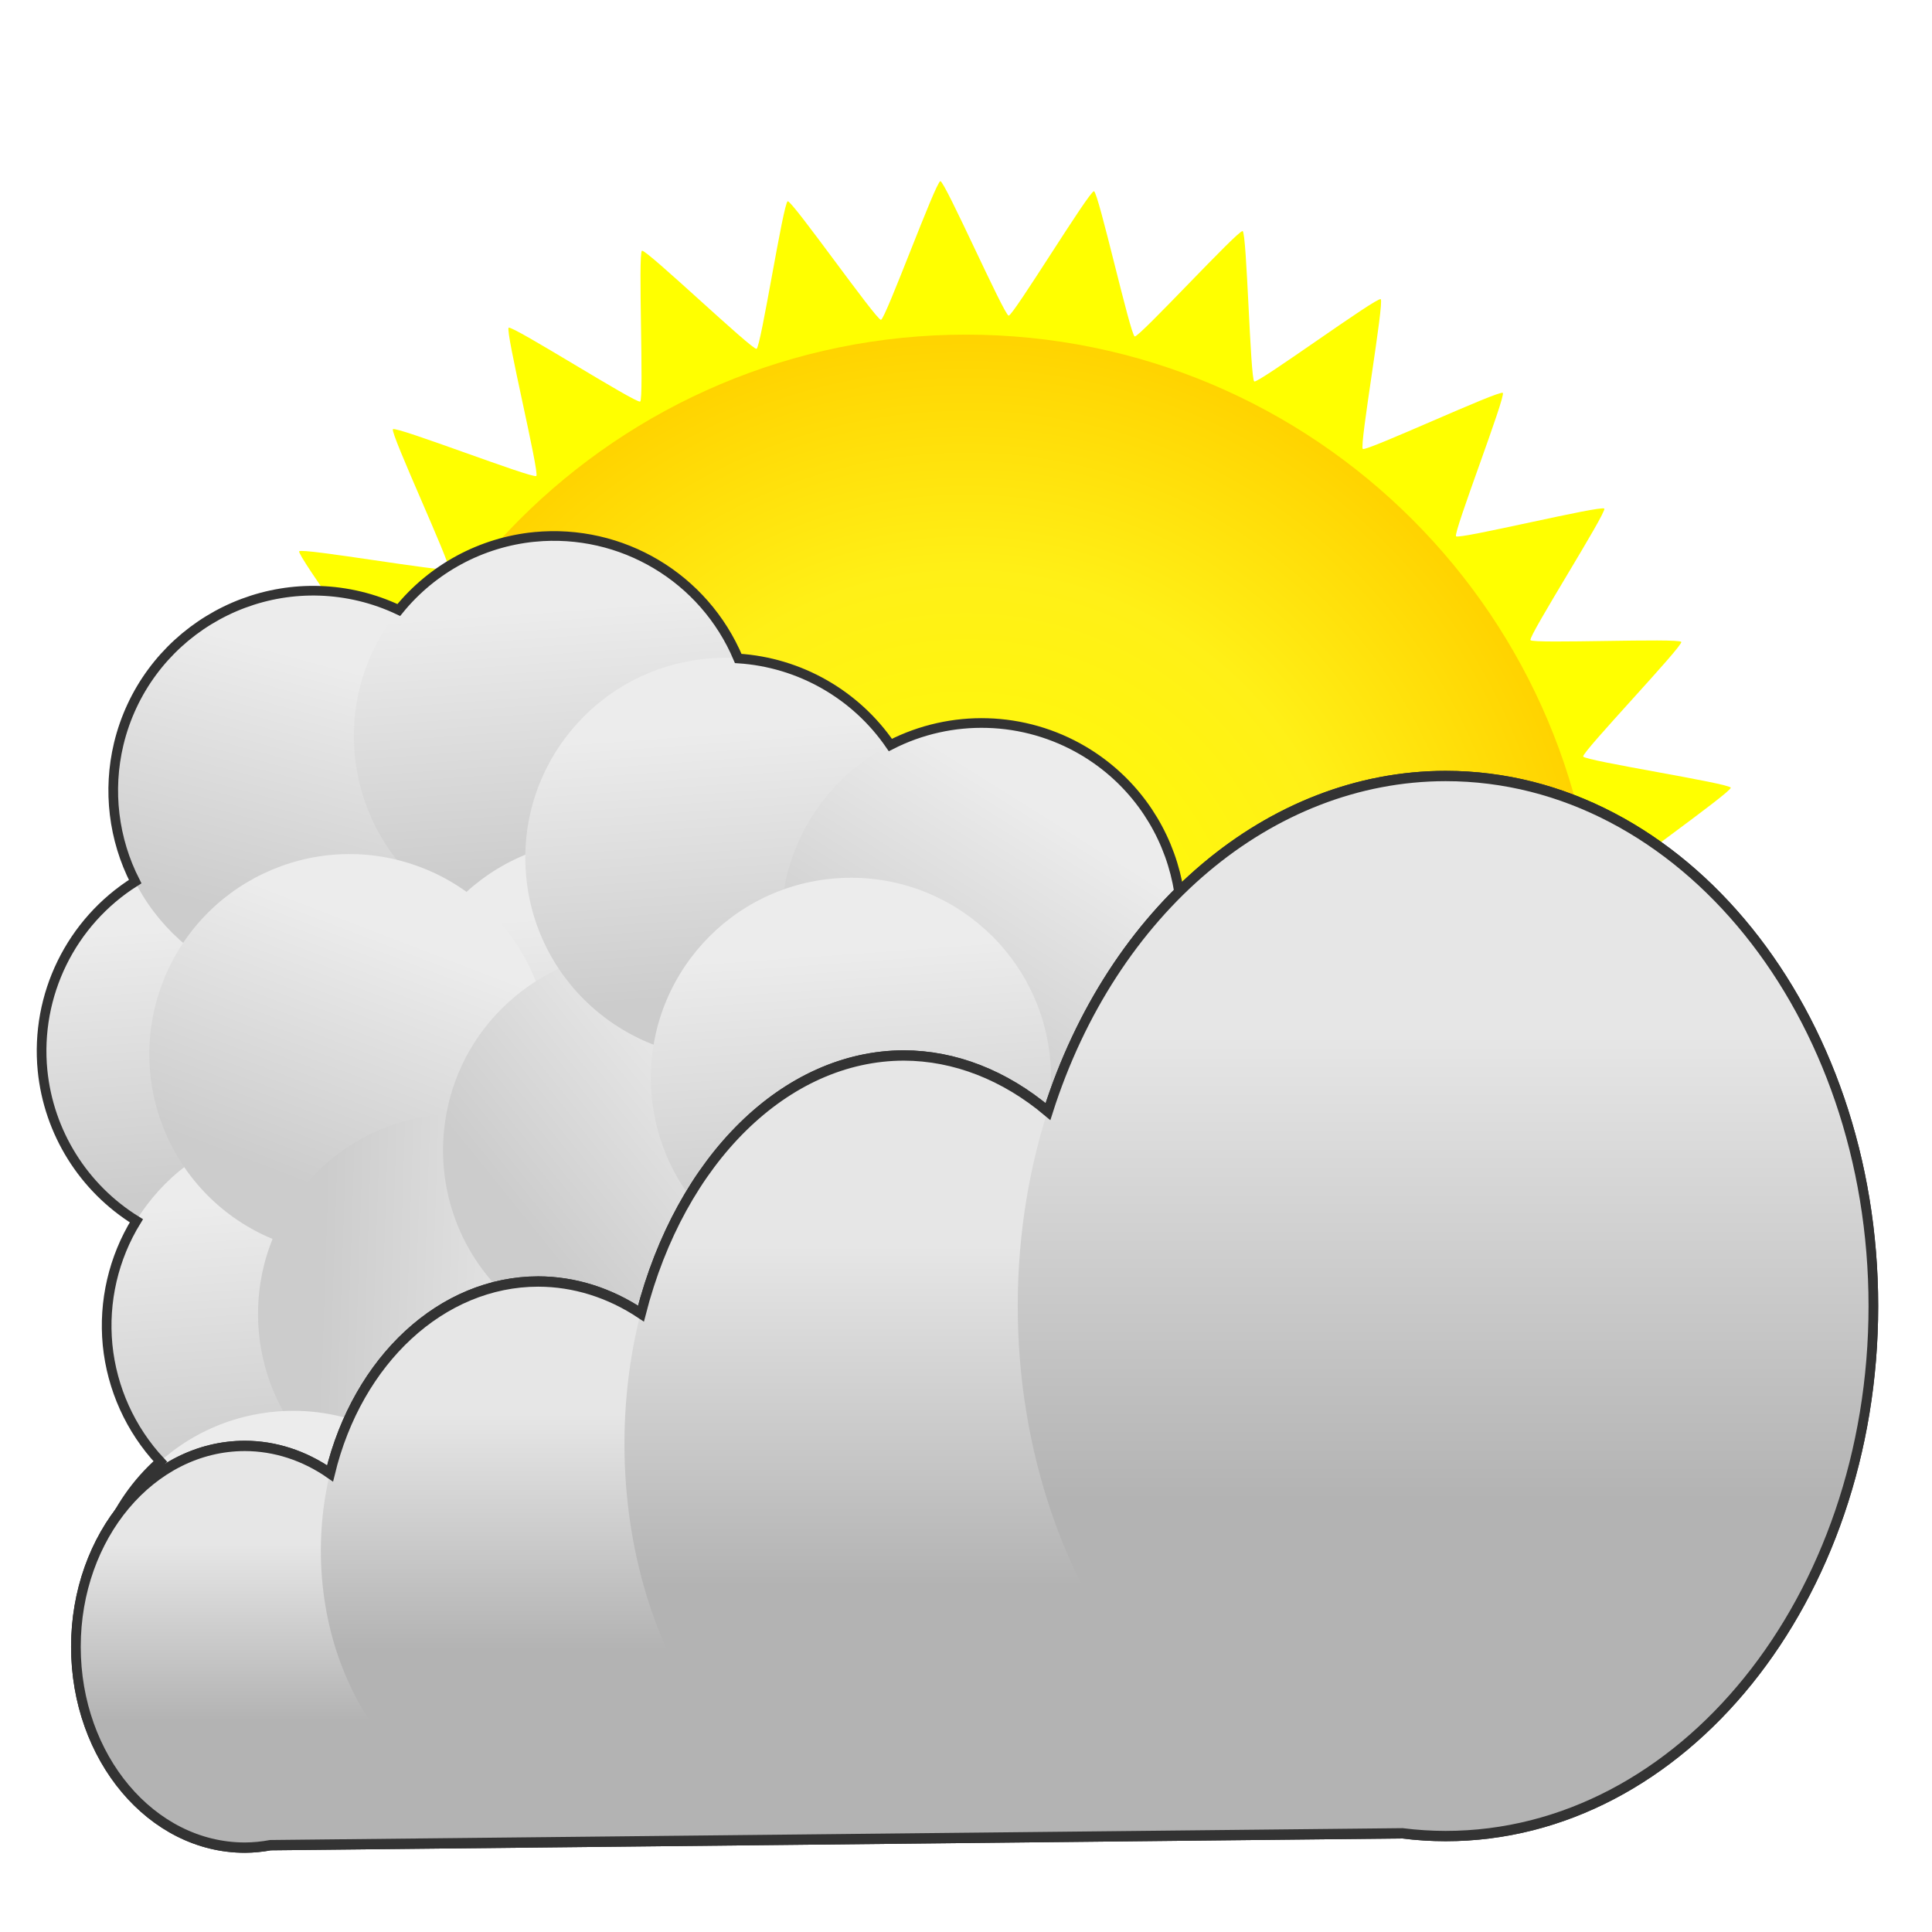
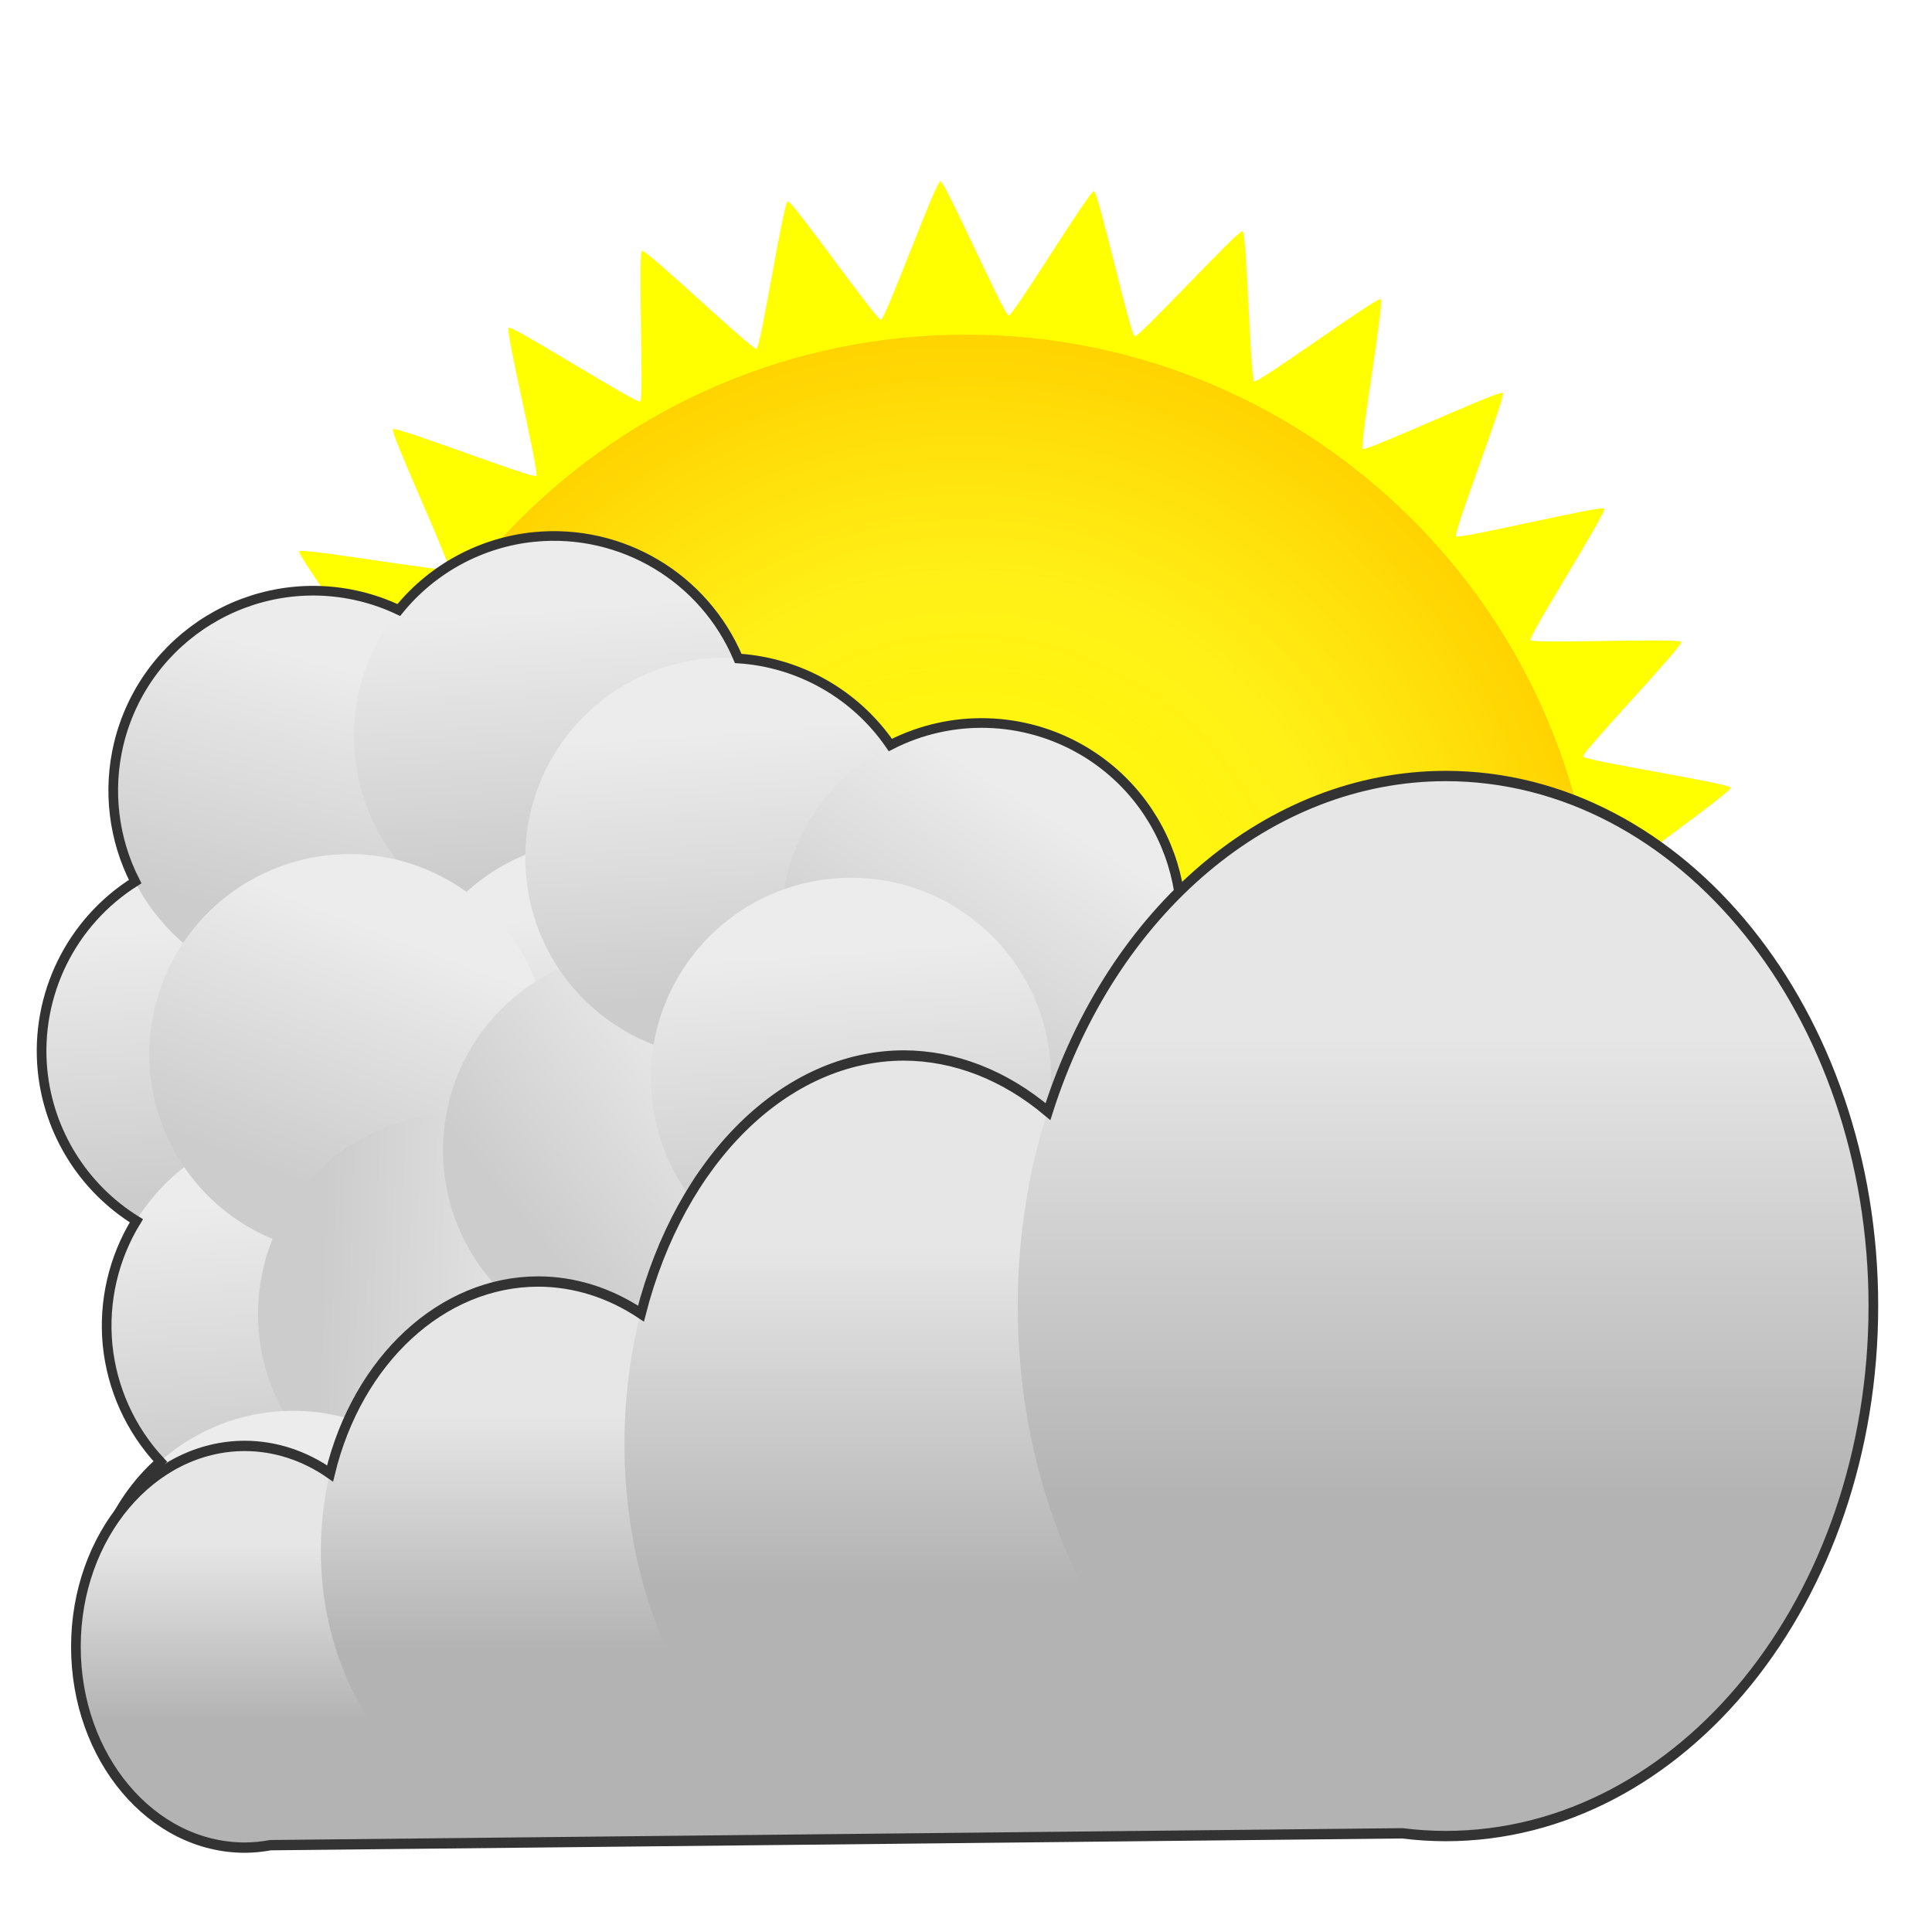
- <svg xmlns="http://www.w3.org/2000/svg" xmlns:xlink="http://www.w3.org/1999/xlink" width="400" height="400" viewBox="0 0 105.833 105.833" version="1.1" id="svg8">
+ <svg xmlns="http://www.w3.org/2000/svg" xmlns:xlink="http://www.w3.org/1999/xlink" id="svg8" version="1.1" viewBox="0 0 105.833 105.833" height="400" width="400">
  <defs id="defs2">
    <linearGradient id="linearGradient889">
-       <stop style="stop-color:#cccccc;stop-opacity:1;" offset="0" id="stop885" />
-       <stop style="stop-color:#ececec;stop-opacity:1" offset="1" id="stop887" />
+       <stop id="stop885" offset="0" style="stop-color:#cccccc;stop-opacity:1;" />
+       <stop id="stop887" offset="1" style="stop-color:#ececec;stop-opacity:1" />
    </linearGradient>
    <linearGradient id="linearGradient1236">
-       <stop style="stop-color:#b3b3b3;stop-opacity:1;" offset="0" id="stop1232" />
-       <stop style="stop-color:#e6e6e6;stop-opacity:1" offset="1" id="stop1234" />
+       <stop id="stop1232" offset="0" style="stop-color:#b3b3b3;stop-opacity:1;" />
+       <stop id="stop1234" offset="1" style="stop-color:#e6e6e6;stop-opacity:1" />
    </linearGradient>
-     <linearGradient xlink:href="#linearGradient1236" id="linearGradient1254" gradientUnits="userSpaceOnUse" x1="8.693" y1="90.525" x2="8.693" y2="82.399" gradientTransform="matrix(1.285714,0,0,1.490382,17.33291,-48.17299)" />
-     <linearGradient xlink:href="#linearGradient1236" id="linearGradient1258" gradientUnits="userSpaceOnUse" gradientTransform="matrix(1.653061,0,0,2.150246,33.89444,-111.1411)" x1="8.693" y1="90.525" x2="8.693" y2="82.399" />
-     <linearGradient xlink:href="#linearGradient1236" id="linearGradient1262" gradientUnits="userSpaceOnUse" gradientTransform="matrix(2.530612,0,0,2.934448,55.27323,-186.5299)" x1="8.693" y1="90.525" x2="8.693" y2="82.399" />
-     <linearGradient xlink:href="#linearGradient1236" id="linearGradient1289" gradientUnits="userSpaceOnUse" x1="8.693" y1="90.525" x2="8.693" y2="82.399" gradientTransform="matrix(1,0,0,1.112011,3.96875,-10.28341)" />
-     <linearGradient xlink:href="#linearGradient889" id="linearGradient891" x1="-21.356" y1="71.438" x2="-20.978" y2="56.885" gradientUnits="userSpaceOnUse" gradientTransform="translate(54.37932,-38.51572)" />
-     <linearGradient xlink:href="#linearGradient889" id="linearGradient895" gradientUnits="userSpaceOnUse" gradientTransform="translate(58.58631,-13.79613)" x1="-21.356" y1="71.438" x2="-20.978" y2="56.885" />
-     <linearGradient xlink:href="#linearGradient889" id="linearGradient899" gradientUnits="userSpaceOnUse" gradientTransform="translate(41.01042,0.1889891)" x1="-21.356" y1="71.438" x2="-20.978" y2="56.885" />
-     <linearGradient xlink:href="#linearGradient889" id="linearGradient903" gradientUnits="userSpaceOnUse" gradientTransform="translate(57.64137,-30.61607)" x1="-21.356" y1="71.438" x2="-20.978" y2="56.885" />
-     <linearGradient xlink:href="#linearGradient889" id="linearGradient907" gradientUnits="userSpaceOnUse" gradientTransform="translate(63.55496,-29.25368)" x1="-21.356" y1="71.438" x2="-20.978" y2="56.885" />
-     <linearGradient xlink:href="#linearGradient889" id="linearGradient911" gradientUnits="userSpaceOnUse" gradientTransform="translate(89.5767,-64.21223)" x1="-21.356" y1="71.438" x2="-20.978" y2="56.885" />
-     <linearGradient xlink:href="#linearGradient889" id="linearGradient915" gradientUnits="userSpaceOnUse" gradientTransform="translate(81.71821,-98.96068)" x1="-21.356" y1="71.438" x2="-20.978" y2="56.885" />
-     <linearGradient xlink:href="#linearGradient889" id="linearGradient923" gradientUnits="userSpaceOnUse" gradientTransform="translate(38.74256,15.68601)" x1="-21.356" y1="71.438" x2="-20.978" y2="56.885" />
-     <linearGradient xlink:href="#linearGradient889" id="linearGradient927" gradientUnits="userSpaceOnUse" gradientTransform="translate(38.93155,-15.11905)" x1="-21.356" y1="71.438" x2="-20.978" y2="56.885" />
-     <linearGradient xlink:href="#linearGradient889" id="linearGradient936" gradientUnits="userSpaceOnUse" gradientTransform="translate(72.00447,-10.39434)" x1="-21.356" y1="71.438" x2="-20.978" y2="56.885" />
-     <linearGradient xlink:href="#linearGradient889" id="linearGradient940" gradientUnits="userSpaceOnUse" gradientTransform="translate(66.33482,-23.05655)" x1="-21.356" y1="71.438" x2="-20.978" y2="56.885" />
-     <linearGradient xlink:href="#linearGradient889" id="linearGradient944" gradientUnits="userSpaceOnUse" gradientTransform="translate(95.53455,-61.91119)" x1="-21.356" y1="71.438" x2="-20.978" y2="56.885" />
-     <linearGradient xlink:href="#linearGradient889" id="linearGradient988" gradientUnits="userSpaceOnUse" gradientTransform="translate(54.37932,-38.51572)" x1="-21.356" y1="71.438" x2="-20.978" y2="56.885" />
-     <radialGradient xlink:href="#linearGradient1806" id="radialGradient1808" cx="52.917" cy="244.083" fx="52.917" fy="244.083" r="34.585" gradientUnits="userSpaceOnUse" gradientTransform="matrix(3.0904541e-8,-1.004711,1,4.6298087e-7,-191.1667,106.0825)" />
+     <linearGradient gradientTransform="matrix(1.285714,0,0,1.490382,17.33291,-48.17299)" y2="82.399" x2="8.693" y1="90.525" x1="8.693" gradientUnits="userSpaceOnUse" id="linearGradient1254" xlink:href="#linearGradient1236" />
+     <linearGradient y2="82.399" x2="8.693" y1="90.525" x1="8.693" gradientTransform="matrix(1.653061,0,0,2.150246,33.89444,-111.1411)" gradientUnits="userSpaceOnUse" id="linearGradient1258" xlink:href="#linearGradient1236" />
+     <linearGradient y2="82.399" x2="8.693" y1="90.525" x1="8.693" gradientTransform="matrix(2.530612,0,0,2.934448,55.27323,-186.5299)" gradientUnits="userSpaceOnUse" id="linearGradient1262" xlink:href="#linearGradient1236" />
+     <linearGradient gradientTransform="matrix(1,0,0,1.112011,3.96875,-10.28341)" y2="82.399" x2="8.693" y1="90.525" x1="8.693" gradientUnits="userSpaceOnUse" id="linearGradient1289" xlink:href="#linearGradient1236" />
+     <linearGradient y2="56.885" x2="-20.978" y1="71.438" x1="-21.356" gradientTransform="translate(58.58631,-13.79613)" gradientUnits="userSpaceOnUse" id="linearGradient895" xlink:href="#linearGradient889" />
+     <linearGradient y2="56.885" x2="-20.978" y1="71.438" x1="-21.356" gradientTransform="translate(41.01042,0.1889891)" gradientUnits="userSpaceOnUse" id="linearGradient899" xlink:href="#linearGradient889" />
+     <linearGradient y2="56.885" x2="-20.978" y1="71.438" x1="-21.356" gradientTransform="translate(57.64137,-30.61607)" gradientUnits="userSpaceOnUse" id="linearGradient903" xlink:href="#linearGradient889" />
+     <linearGradient y2="56.885" x2="-20.978" y1="71.438" x1="-21.356" gradientTransform="translate(63.55496,-29.25368)" gradientUnits="userSpaceOnUse" id="linearGradient907" xlink:href="#linearGradient889" />
+     <linearGradient y2="56.885" x2="-20.978" y1="71.438" x1="-21.356" gradientTransform="translate(89.5767,-64.21223)" gradientUnits="userSpaceOnUse" id="linearGradient911" xlink:href="#linearGradient889" />
+     <linearGradient y2="56.885" x2="-20.978" y1="71.438" x1="-21.356" gradientTransform="translate(81.71821,-98.96068)" gradientUnits="userSpaceOnUse" id="linearGradient915" xlink:href="#linearGradient889" />
+     <linearGradient y2="56.885" x2="-20.978" y1="71.438" x1="-21.356" gradientTransform="translate(38.74256,15.68601)" gradientUnits="userSpaceOnUse" id="linearGradient923" xlink:href="#linearGradient889" />
+     <linearGradient y2="56.885" x2="-20.978" y1="71.438" x1="-21.356" gradientTransform="translate(38.93155,-15.11905)" gradientUnits="userSpaceOnUse" id="linearGradient927" xlink:href="#linearGradient889" />
+     <linearGradient y2="56.885" x2="-20.978" y1="71.438" x1="-21.356" gradientTransform="translate(72.00447,-10.39434)" gradientUnits="userSpaceOnUse" id="linearGradient936" xlink:href="#linearGradient889" />
+     <linearGradient y2="56.885" x2="-20.978" y1="71.438" x1="-21.356" gradientTransform="translate(66.33482,-23.05655)" gradientUnits="userSpaceOnUse" id="linearGradient940" xlink:href="#linearGradient889" />
+     <linearGradient y2="56.885" x2="-20.978" y1="71.438" x1="-21.356" gradientTransform="translate(95.53455,-61.91119)" gradientUnits="userSpaceOnUse" id="linearGradient944" xlink:href="#linearGradient889" />
+     <linearGradient y2="56.885" x2="-20.978" y1="71.438" x1="-21.356" gradientTransform="translate(54.37932,-38.51572)" gradientUnits="userSpaceOnUse" id="linearGradient988" xlink:href="#linearGradient889" />
+     <radialGradient gradientTransform="matrix(3.0904541e-8,-1.004711,1,4.6298087e-7,-191.1667,106.0825)" gradientUnits="userSpaceOnUse" r="34.585" fy="244.083" fx="52.917" cy="244.083" cx="52.917" id="radialGradient1808" xlink:href="#linearGradient1806" />
    <linearGradient id="linearGradient1806">
-       <stop style="stop-color:#ffff00;stop-opacity:1" offset="0" id="stop1802" />
-       <stop id="stop1810" offset="0.618" style="stop-color:#fff017;stop-opacity:1;" />
-       <stop style="stop-color:#ffd300;stop-opacity:1" offset="1" id="stop1804" />
+       <stop id="stop1802" offset="0" style="stop-color:#ffff00;stop-opacity:1" />
+       <stop style="stop-color:#fff017;stop-opacity:1;" offset="0.618" id="stop1810" />
+       <stop id="stop1804" offset="1" style="stop-color:#ffd300;stop-opacity:1" />
    </linearGradient>
  </defs>
  <g id="layer1">
-     <path style="opacity:1;fill:#ffff00;fill-opacity:1;stroke:none;stroke-width:0.125;stroke-miterlimit:4;stroke-dasharray:none;stroke-opacity:1;paint-order:normal" id="path1812" d="m 70.768,83.835 c -0.215,0.124 0.127,8.159 -0.099,8.261 -0.226,0.102 -6.042,-5.453 -6.276,-5.373 -0.235,0.08 -1.467,8.027 -1.708,8.083 -0.241,0.056 -4.862,-6.527 -5.108,-6.494 -0.246,0.032 -3.005,7.587 -3.253,7.595 -0.248,0.008 -3.495,-7.35 -3.742,-7.366 -0.247,-0.016 -4.427,6.855 -4.672,6.814 -0.245,-0.04 -1.994,-7.89 -2.233,-7.954 -0.239,-0.064 -5.68,5.859 -5.911,5.772 -0.232,-0.087 -0.416,-8.128 -0.639,-8.237 -0.222,-0.11 -6.713,4.639 -6.924,4.508 -0.21,-0.131 1.177,-8.053 0.981,-8.204 -0.197,-0.151 -7.489,3.24 -7.67,3.07 -0.181,-0.169 2.726,-7.668 2.562,-7.855 -0.163,-0.186 -7.978,1.716 -8.122,1.515 -0.144,-0.201 4.169,-6.989 4.045,-7.204 -0.124,-0.215 -8.159,0.127 -8.261,-0.099 -0.102,-0.226 5.453,-6.042 5.373,-6.276 -0.08,-0.235 -8.027,-1.467 -8.083,-1.708 -0.056,-0.241 6.527,-4.862 6.494,-5.108 -0.032,-0.246 -7.587,-3.005 -7.595,-3.253 -0.008,-0.248 7.35,-3.495 7.366,-3.742 0.016,-0.247 -6.855,-4.427 -6.814,-4.672 0.04,-0.245 7.89,-1.994 7.954,-2.233 0.064,-0.239 -5.859,-5.68 -5.772,-5.911 0.087,-0.232 8.128,-0.416 8.237,-0.639 0.11,-0.222 -4.639,-6.713 -4.508,-6.924 0.131,-0.21 8.053,1.177 8.204,0.981 0.151,-0.197 -3.24,-7.489 -3.07,-7.67 0.169,-0.181 7.668,2.726 7.855,2.562 0.186,-0.163 -1.716,-7.978 -1.515,-8.122 0.201,-0.144 6.989,4.169 7.204,4.045 0.215,-0.124 -0.127,-8.159 0.099,-8.261 0.226,-0.102 6.042,5.453 6.276,5.373 0.235,-0.08 1.467,-8.027 1.708,-8.083 0.241,-0.056 4.862,6.527 5.108,6.494 0.246,-0.032 3.005,-7.587 3.253,-7.595 0.248,-0.008 3.495,7.35 3.742,7.366 0.247,0.016 4.427,-6.855 4.672,-6.814 0.245,0.04 1.994,7.89 2.233,7.954 0.239,0.064 5.68,-5.859 5.911,-5.772 0.232,0.087 0.416,8.128 0.639,8.237 0.222,0.11 6.713,-4.639 6.924,-4.508 0.21,0.131 -1.177,8.053 -0.981,8.204 0.197,0.151 7.489,-3.24 7.67,-3.07 0.181,0.169 -2.726,7.668 -2.562,7.855 0.163,0.186 7.978,-1.716 8.122,-1.515 0.144,0.201 -4.169,6.989 -4.045,7.204 0.124,0.215 8.159,-0.127 8.261,0.099 0.102,0.226 -5.453,6.042 -5.373,6.276 0.08,0.235 8.027,1.467 8.083,1.708 0.056,0.241 -6.527,4.862 -6.494,5.108 0.032,0.246 7.587,3.005 7.595,3.253 0.008,0.248 -7.35,3.495 -7.366,3.742 -0.016,0.247 6.855,4.427 6.814,4.672 -0.04,0.245 -7.89,1.994 -7.954,2.233 -0.064,0.239 5.859,5.68 5.772,5.911 -0.087,0.232 -8.128,0.416 -8.237,0.639 -0.11,0.222 4.639,6.713 4.508,6.924 -0.131,0.21 -8.053,-1.177 -8.204,-0.981 -0.151,0.197 3.24,7.489 3.07,7.67 -0.169,0.181 -7.668,-2.726 -7.855,-2.562 -0.186,0.163 1.716,7.978 1.515,8.122 -0.201,0.144 -6.989,-4.169 -7.204,-4.045 z" />
-     <circle style="display:inline;fill:url(#radialGradient1808);fill-opacity:1;stroke:none;stroke-width:0.132;stroke-miterlimit:4;stroke-dasharray:none" id="path3727" cx="52.917" cy="52.917" r="34.585" />
+     <path d="m 70.768,83.835 c -0.215,0.124 0.127,8.159 -0.099,8.261 -0.226,0.102 -6.042,-5.453 -6.276,-5.373 -0.235,0.08 -1.467,8.027 -1.708,8.083 -0.241,0.056 -4.862,-6.527 -5.108,-6.494 -0.246,0.032 -3.005,7.587 -3.253,7.595 -0.248,0.008 -3.495,-7.35 -3.742,-7.366 -0.247,-0.016 -4.427,6.855 -4.672,6.814 -0.245,-0.04 -1.994,-7.89 -2.233,-7.954 -0.239,-0.064 -5.68,5.859 -5.911,5.772 -0.232,-0.087 -0.416,-8.128 -0.639,-8.237 -0.222,-0.11 -6.713,4.639 -6.924,4.508 -0.21,-0.131 1.177,-8.053 0.981,-8.204 -0.197,-0.151 -7.489,3.24 -7.67,3.07 -0.181,-0.169 2.726,-7.668 2.562,-7.855 -0.163,-0.186 -7.978,1.716 -8.122,1.515 -0.144,-0.201 4.169,-6.989 4.045,-7.204 -0.124,-0.215 -8.159,0.127 -8.261,-0.099 -0.102,-0.226 5.453,-6.042 5.373,-6.276 -0.08,-0.235 -8.027,-1.467 -8.083,-1.708 -0.056,-0.241 6.527,-4.862 6.494,-5.108 -0.032,-0.246 -7.587,-3.005 -7.595,-3.253 -0.008,-0.248 7.35,-3.495 7.366,-3.742 0.016,-0.247 -6.855,-4.427 -6.814,-4.672 0.04,-0.245 7.89,-1.994 7.954,-2.233 0.064,-0.239 -5.859,-5.68 -5.772,-5.911 0.087,-0.232 8.128,-0.416 8.237,-0.639 0.11,-0.222 -4.639,-6.713 -4.508,-6.924 0.131,-0.21 8.053,1.177 8.204,0.981 0.151,-0.197 -3.24,-7.489 -3.07,-7.67 0.169,-0.181 7.668,2.726 7.855,2.562 0.186,-0.163 -1.716,-7.978 -1.515,-8.122 0.201,-0.144 6.989,4.169 7.204,4.045 0.215,-0.124 -0.127,-8.159 0.099,-8.261 0.226,-0.102 6.042,5.453 6.276,5.373 0.235,-0.08 1.467,-8.027 1.708,-8.083 0.241,-0.056 4.862,6.527 5.108,6.494 0.246,-0.032 3.005,-7.587 3.253,-7.595 0.248,-0.008 3.495,7.35 3.742,7.366 0.247,0.016 4.427,-6.855 4.672,-6.814 0.245,0.04 1.994,7.89 2.233,7.954 0.239,0.064 5.68,-5.859 5.911,-5.772 0.232,0.087 0.416,8.128 0.639,8.237 0.222,0.11 6.713,-4.639 6.924,-4.508 0.21,0.131 -1.177,8.053 -0.981,8.204 0.197,0.151 7.489,-3.24 7.67,-3.07 0.181,0.169 -2.726,7.668 -2.562,7.855 0.163,0.186 7.978,-1.716 8.122,-1.515 0.144,0.201 -4.169,6.989 -4.045,7.204 0.124,0.215 8.159,-0.127 8.261,0.099 0.102,0.226 -5.453,6.042 -5.373,6.276 0.08,0.235 8.027,1.467 8.083,1.708 0.056,0.241 -6.527,4.862 -6.494,5.108 0.032,0.246 7.587,3.005 7.595,3.253 0.008,0.248 -7.35,3.495 -7.366,3.742 -0.016,0.247 6.855,4.427 6.814,4.672 -0.04,0.245 -7.89,1.994 -7.954,2.233 -0.064,0.239 5.859,5.68 5.772,5.911 -0.087,0.232 -8.128,0.416 -8.237,0.639 -0.11,0.222 4.639,6.713 4.508,6.924 -0.131,0.21 -8.053,-1.177 -8.204,-0.981 -0.151,0.197 3.24,7.489 3.07,7.67 -0.169,0.181 -7.668,-2.726 -7.855,-2.562 -0.186,0.163 1.716,7.978 1.515,8.122 -0.201,0.144 -6.989,-4.169 -7.204,-4.045 z" id="path1812" style="opacity:1;fill:#ffff00;fill-opacity:1;stroke:none;stroke-width:0.125;stroke-miterlimit:4;stroke-dasharray:none;stroke-opacity:1;paint-order:normal" />
+     <circle r="34.585" cy="52.917" cx="52.917" id="path3727" style="display:inline;fill:url(#radialGradient1808);fill-opacity:1;stroke:none;stroke-width:0.132;stroke-miterlimit:4;stroke-dasharray:none" />
  </g>
-   <g id="layer4">
-     <g id="g986" transform="rotate(-5.598541,105.778,103.3094)">
-       <circle r="10.961" cy="48.759" cx="18.143" id="circle925" style="fill:url(#linearGradient927);fill-opacity:1;stroke:none;stroke-width:0.529;stroke-miterlimit:4;stroke-dasharray:none" />
-       <circle transform="rotate(19.11297)" r="10.961" cy="25.362" cx="33.591" id="path883" style="fill:url(#linearGradient988);fill-opacity:1;stroke:none;stroke-width:0.529;stroke-miterlimit:4;stroke-dasharray:none" />
-       <circle style="fill:url(#linearGradient903);fill-opacity:1;stroke:none;stroke-width:0.529;stroke-miterlimit:4;stroke-dasharray:none" id="circle901" cx="36.853" cy="33.262" r="10.961" />
-       <circle style="fill:url(#linearGradient895);fill-opacity:1;stroke:none;stroke-width:0.529;stroke-miterlimit:4;stroke-dasharray:none" id="circle893" cx="37.798" cy="50.082" r="10.961" />
-       <circle r="10.961" cy="64.067" cx="20.222" id="circle897" style="fill:url(#linearGradient899);fill-opacity:1;stroke:none;stroke-width:0.529;stroke-miterlimit:4;stroke-dasharray:none" />
-       <circle transform="rotate(25.14478)" r="10.961" cy="34.624" cx="42.766" id="circle905" style="fill:url(#linearGradient907);fill-opacity:1;stroke:none;stroke-width:0.529;stroke-miterlimit:4;stroke-dasharray:none" />
-       <circle transform="rotate(95.98612)" style="fill:url(#linearGradient915);fill-opacity:1;stroke:none;stroke-width:0.529;stroke-miterlimit:4;stroke-dasharray:none" id="circle913" cx="60.93" cy="-35.083" r="10.961" />
-       <circle transform="rotate(55.2348)" style="fill:url(#linearGradient911);fill-opacity:1;stroke:none;stroke-width:0.529;stroke-miterlimit:4;stroke-dasharray:none" id="circle909" cx="68.788" cy="-0.334" r="10.961" />
-       <circle style="fill:url(#linearGradient923);fill-opacity:1;stroke:none;stroke-width:0.529;stroke-miterlimit:4;stroke-dasharray:none" id="circle921" cx="17.954" cy="79.564" r="10.961" />
-       <circle style="fill:url(#linearGradient940);fill-opacity:1;stroke:none;stroke-width:0.529;stroke-miterlimit:4;stroke-dasharray:none" id="circle929" cx="45.546" cy="40.821" r="10.961" />
-       <circle transform="rotate(36.20259)" style="fill:url(#linearGradient944);fill-opacity:1;stroke:none;stroke-width:0.529;stroke-miterlimit:4;stroke-dasharray:none" id="circle942" cx="74.746" cy="1.967" r="10.961" />
-       <circle style="fill:url(#linearGradient936);fill-opacity:1;stroke:none;stroke-width:0.529;stroke-miterlimit:4;stroke-dasharray:none" id="circle934" cx="51.216" cy="53.484" r="10.961" />
-       <path id="circle946" transform="scale(0.2645833)" d="m 139.285,84.285 a 41.429,41.429 0 0 0 -29.436,12.324 41.429,41.429 0 0 0 -7.713,-3.611 41.429,41.429 0 0 0 -52.711,25.58 41.429,41.429 0 0 0 0.619,28.668 41.429,41.429 0 0 0 -22.902,37.039 41.429,41.429 0 0 0 16.303,32.875 A 41.429,41.429 0 0 0 35,242.143 a 41.429,41.429 0 0 0 8.518,25.109 41.429,41.429 0 0 0 -17.09,33.463 41.429,41.429 0 0 0 41.43,41.428 41.429,41.429 0 0 0 41.428,-41.428 41.429,41.429 0 0 0 -3.479,-16.498 41.429,41.429 0 0 0 41.854,-30.014 41.429,41.429 0 0 0 25.248,-7.312 41.429,41.429 0 0 0 6.645,-5.818 41.429,41.429 0 0 0 14.02,2.5 41.429,41.429 0 0 0 39.912,-30.494 41.429,41.429 0 0 0 23.518,-15.752 41.429,41.429 0 0 0 -8.961,-57.898 41.429,41.429 0 0 0 -39.631,-5.074 41.429,41.429 0 0 0 -29.6,-20.906 41.429,41.429 0 0 0 -39.525,-29.162 z" style="fill:none;fill-opacity:1;stroke:#333333;stroke-width:2;stroke-miterlimit:4;stroke-dasharray:none" />
+   <g style="display:inline" id="layer2">
+     <g transform="rotate(-5.598541,105.778,103.3094)" id="g986">
+       <circle style="fill:url(#linearGradient927);fill-opacity:1;stroke:none;stroke-width:0.529;stroke-miterlimit:4;stroke-dasharray:none" id="circle925" cx="18.143" cy="48.759" r="10.961" />
+       <circle style="fill:url(#linearGradient988);fill-opacity:1;stroke:none;stroke-width:0.529;stroke-miterlimit:4;stroke-dasharray:none" id="path883" cx="33.591" cy="25.362" r="10.961" transform="rotate(19.11297)" />
+       <circle r="10.961" cy="33.262" cx="36.853" id="circle901" style="fill:url(#linearGradient903);fill-opacity:1;stroke:none;stroke-width:0.529;stroke-miterlimit:4;stroke-dasharray:none" />
+       <circle r="10.961" cy="50.082" cx="37.798" id="circle893" style="fill:url(#linearGradient895);fill-opacity:1;stroke:none;stroke-width:0.529;stroke-miterlimit:4;stroke-dasharray:none" />
+       <circle style="fill:url(#linearGradient899);fill-opacity:1;stroke:none;stroke-width:0.529;stroke-miterlimit:4;stroke-dasharray:none" id="circle897" cx="20.222" cy="64.067" r="10.961" />
+       <circle style="fill:url(#linearGradient907);fill-opacity:1;stroke:none;stroke-width:0.529;stroke-miterlimit:4;stroke-dasharray:none" id="circle905" cx="42.766" cy="34.624" r="10.961" transform="rotate(25.14478)" />
+       <circle r="10.961" cy="-35.083" cx="60.93" id="circle913" style="fill:url(#linearGradient915);fill-opacity:1;stroke:none;stroke-width:0.529;stroke-miterlimit:4;stroke-dasharray:none" transform="rotate(95.98612)" />
+       <circle r="10.961" cy="-0.334" cx="68.788" id="circle909" style="fill:url(#linearGradient911);fill-opacity:1;stroke:none;stroke-width:0.529;stroke-miterlimit:4;stroke-dasharray:none" transform="rotate(55.2348)" />
+       <circle r="10.961" cy="79.564" cx="17.954" id="circle921" style="fill:url(#linearGradient923);fill-opacity:1;stroke:none;stroke-width:0.529;stroke-miterlimit:4;stroke-dasharray:none" />
+       <circle r="10.961" cy="40.821" cx="45.546" id="circle929" style="fill:url(#linearGradient940);fill-opacity:1;stroke:none;stroke-width:0.529;stroke-miterlimit:4;stroke-dasharray:none" />
+       <circle r="10.961" cy="1.967" cx="74.746" id="circle942" style="fill:url(#linearGradient944);fill-opacity:1;stroke:none;stroke-width:0.529;stroke-miterlimit:4;stroke-dasharray:none" transform="rotate(36.20259)" />
+       <circle r="10.961" cy="53.484" cx="51.216" id="circle934" style="fill:url(#linearGradient936);fill-opacity:1;stroke:none;stroke-width:0.529;stroke-miterlimit:4;stroke-dasharray:none" />
+       <path style="fill:none;fill-opacity:1;stroke:#333333;stroke-width:2;stroke-miterlimit:4;stroke-dasharray:none" d="m 139.285,84.285 a 41.429,41.429 0 0 0 -29.436,12.324 41.429,41.429 0 0 0 -7.713,-3.611 41.429,41.429 0 0 0 -52.711,25.58 41.429,41.429 0 0 0 0.619,28.668 41.429,41.429 0 0 0 -22.902,37.039 41.429,41.429 0 0 0 16.303,32.875 A 41.429,41.429 0 0 0 35,242.143 a 41.429,41.429 0 0 0 8.518,25.109 41.429,41.429 0 0 0 -17.09,33.463 41.429,41.429 0 0 0 41.43,41.428 41.429,41.429 0 0 0 41.428,-41.428 41.429,41.429 0 0 0 -3.479,-16.498 41.429,41.429 0 0 0 41.854,-30.014 41.429,41.429 0 0 0 25.248,-7.312 41.429,41.429 0 0 0 6.645,-5.818 41.429,41.429 0 0 0 14.02,2.5 41.429,41.429 0 0 0 39.912,-30.494 41.429,41.429 0 0 0 23.518,-15.752 41.429,41.429 0 0 0 -8.961,-57.898 41.429,41.429 0 0 0 -39.631,-5.074 41.429,41.429 0 0 0 -29.6,-20.906 41.429,41.429 0 0 0 -39.525,-29.162 z" transform="scale(0.2645833)" id="circle946" />
    </g>
-   </g>
-   <g id="layer2" style="display:inline">
-     <g id="g8043" transform="matrix(1,0,0,1.068469,0,-2.320068)">
-       <circle r="5.386" style="fill:#cccccc;stroke:none;stroke-width:0.265" id="circle931" cx="45.282" cy="69.926" />
-       <path id="path1158" d="m 12.954,96.789 65.347,-0.64 7.879,-1.345 c 1.144,-1.553 1.968,-1.042 0.641,-3.26 -1.174,-1.964 -21.261,-5.835 -24.99,-4.172 -2.593,1.156 -4.216,1.953 -6.815,2.533 -3.883,0.866 -10.088,0.262 -13.23,-1.49 -3.153,-1.757 -8.916,2.516 -11.626,3.725 -8.349,3.723 -8.504,-5.902 -17.207,4.649 z" style="fill:#b3b3b3;stroke:#b3b3b3;stroke-width:0.255px;stroke-linecap:butt;stroke-linejoin:miter;stroke-opacity:1" />
-       <ellipse ry="10.298" rx="9.26" cy="86.599" cx="13.418" id="path1162" style="fill:url(#linearGradient1289);fill-opacity:1;stroke:none;stroke-width:0.279" />
-       <ellipse ry="13.802" rx="11.906" cy="81.674" cx="29.482" id="circle1252" style="fill:url(#linearGradient1254);fill-opacity:1;stroke:none;stroke-width:0.366" />
-       <ellipse style="fill:url(#linearGradient1258);fill-opacity:1;stroke:none;stroke-width:0.499" id="ellipse1256" cx="49.515" cy="76.196" rx="15.308" ry="19.912" />
-       <ellipse ry="27.174" rx="23.435" cy="69.13" cx="79.186" id="ellipse1260" style="fill:url(#linearGradient1262);fill-opacity:1;stroke:none;stroke-width:0.721" />
-       <path id="circle7420-8" d="m 79.186,41.956 c -9.617,0.011 -18.251,6.833 -21.779,17.207 -2.381,-1.875 -5.109,-2.87 -7.893,-2.879 -6.468,0.011 -12.233,5.309 -14.402,13.235 -1.731,-1.079 -3.666,-1.644 -5.631,-1.646 -5.258,0.003 -9.892,4.003 -11.4,9.841 -1.415,-0.922 -3.024,-1.409 -4.663,-1.413 -5.114,0 -9.26,4.61 -9.26,10.298 6.11e-5,5.687 4.146,10.298 9.26,10.298 0.467,-0.003 0.933,-0.045 1.395,-0.126 l 62.007,-0.608 c 0.786,0.093 1.576,0.14 2.366,0.141 12.943,1.42e-4 23.435,-12.166 23.435,-27.174 -8e-5,-15.008 -10.492,-27.174 -23.435,-27.174 z" style="display:inline;fill:none;stroke:#333333;stroke-width:0.529;stroke-miterlimit:4;stroke-dasharray:none" />
-     </g>
-     <g transform="matrix(1,0,0,1.068469,0,-2.320068)" id="g864">
-       <circle cy="69.926" cx="45.282" id="circle850" style="fill:#cccccc;stroke:none;stroke-width:0.265" r="5.386" />
-       <path style="fill:#b3b3b3;stroke:#b3b3b3;stroke-width:0.255px;stroke-linecap:butt;stroke-linejoin:miter;stroke-opacity:1" d="m 12.954,96.789 65.347,-0.64 7.879,-1.345 c 1.144,-1.553 1.968,-1.042 0.641,-3.26 -1.174,-1.964 -21.261,-5.835 -24.99,-4.172 -2.593,1.156 -4.216,1.953 -6.815,2.533 -3.883,0.866 -10.088,0.262 -13.23,-1.49 -3.153,-1.757 -8.916,2.516 -11.626,3.725 -8.349,3.723 -8.504,-5.902 -17.207,4.649 z" id="path852" />
-       <ellipse style="fill:url(#linearGradient1289);fill-opacity:1;stroke:none;stroke-width:0.279" id="ellipse854" cx="13.418" cy="86.599" rx="9.26" ry="10.298" />
-       <ellipse style="fill:url(#linearGradient1254);fill-opacity:1;stroke:none;stroke-width:0.366" id="ellipse856" cx="29.482" cy="81.674" rx="11.906" ry="13.802" />
-       <ellipse ry="19.912" rx="15.308" cy="76.196" cx="49.515" id="ellipse858" style="fill:url(#linearGradient1258);fill-opacity:1;stroke:none;stroke-width:0.499" />
-       <ellipse style="fill:url(#linearGradient1262);fill-opacity:1;stroke:none;stroke-width:0.721" id="ellipse860" cx="79.186" cy="69.13" rx="23.435" ry="27.174" />
-       <path style="display:inline;fill:none;stroke:#333333;stroke-width:0.529;stroke-miterlimit:4;stroke-dasharray:none" d="m 79.186,41.956 c -9.617,0.011 -18.251,6.833 -21.779,17.207 -2.381,-1.875 -5.109,-2.87 -7.893,-2.879 -6.468,0.011 -12.233,5.309 -14.402,13.235 -1.731,-1.079 -3.666,-1.644 -5.631,-1.646 -5.258,0.003 -9.892,4.003 -11.4,9.841 -1.415,-0.922 -3.024,-1.409 -4.663,-1.413 -5.114,0 -9.26,4.61 -9.26,10.298 6.11e-5,5.687 4.146,10.298 9.26,10.298 0.467,-0.003 0.933,-0.045 1.395,-0.126 l 62.007,-0.608 c 0.786,0.093 1.576,0.14 2.366,0.141 12.943,1.42e-4 23.435,-12.166 23.435,-27.174 -8e-5,-15.008 -10.492,-27.174 -23.435,-27.174 z" id="path862" />
+     <g id="g864" transform="matrix(1,0,0,1.068469,0,-2.320068)">
+       <circle r="5.386" style="fill:#cccccc;stroke:none;stroke-width:0.265" id="circle850" cx="45.282" cy="69.926" />
+       <path id="path852" d="m 12.954,96.789 65.347,-0.64 7.879,-1.345 c 1.144,-1.553 1.968,-1.042 0.641,-3.26 -1.174,-1.964 -21.261,-5.835 -24.99,-4.172 -2.593,1.156 -4.216,1.953 -6.815,2.533 -3.883,0.866 -10.088,0.262 -13.23,-1.49 -3.153,-1.757 -8.916,2.516 -11.626,3.725 -8.349,3.723 -8.504,-5.902 -17.207,4.649 z" style="fill:#b3b3b3;stroke:#b3b3b3;stroke-width:0.255px;stroke-linecap:butt;stroke-linejoin:miter;stroke-opacity:1" />
+       <ellipse ry="10.298" rx="9.26" cy="86.599" cx="13.418" id="ellipse854" style="fill:url(#linearGradient1289);fill-opacity:1;stroke:none;stroke-width:0.279" />
+       <ellipse ry="13.802" rx="11.906" cy="81.674" cx="29.482" id="ellipse856" style="fill:url(#linearGradient1254);fill-opacity:1;stroke:none;stroke-width:0.366" />
+       <ellipse style="fill:url(#linearGradient1258);fill-opacity:1;stroke:none;stroke-width:0.499" id="ellipse858" cx="49.515" cy="76.196" rx="15.308" ry="19.912" />
+       <ellipse ry="27.174" rx="23.435" cy="69.13" cx="79.186" id="ellipse860" style="fill:url(#linearGradient1262);fill-opacity:1;stroke:none;stroke-width:0.721" />
+       <path id="path862" d="m 79.186,41.956 c -9.617,0.011 -18.251,6.833 -21.779,17.207 -2.381,-1.875 -5.109,-2.87 -7.893,-2.879 -6.468,0.011 -12.233,5.309 -14.402,13.235 -1.731,-1.079 -3.666,-1.644 -5.631,-1.646 -5.258,0.003 -9.892,4.003 -11.4,9.841 -1.415,-0.922 -3.024,-1.409 -4.663,-1.413 -5.114,0 -9.26,4.61 -9.26,10.298 6.11e-5,5.687 4.146,10.298 9.26,10.298 0.467,-0.003 0.933,-0.045 1.395,-0.126 l 62.007,-0.608 c 0.786,0.093 1.576,0.14 2.366,0.141 12.943,1.42e-4 23.435,-12.166 23.435,-27.174 -8e-5,-15.008 -10.492,-27.174 -23.435,-27.174 z" style="display:inline;fill:none;stroke:#333333;stroke-width:0.529;stroke-miterlimit:4;stroke-dasharray:none" />
    </g>
  </g>
</svg>
